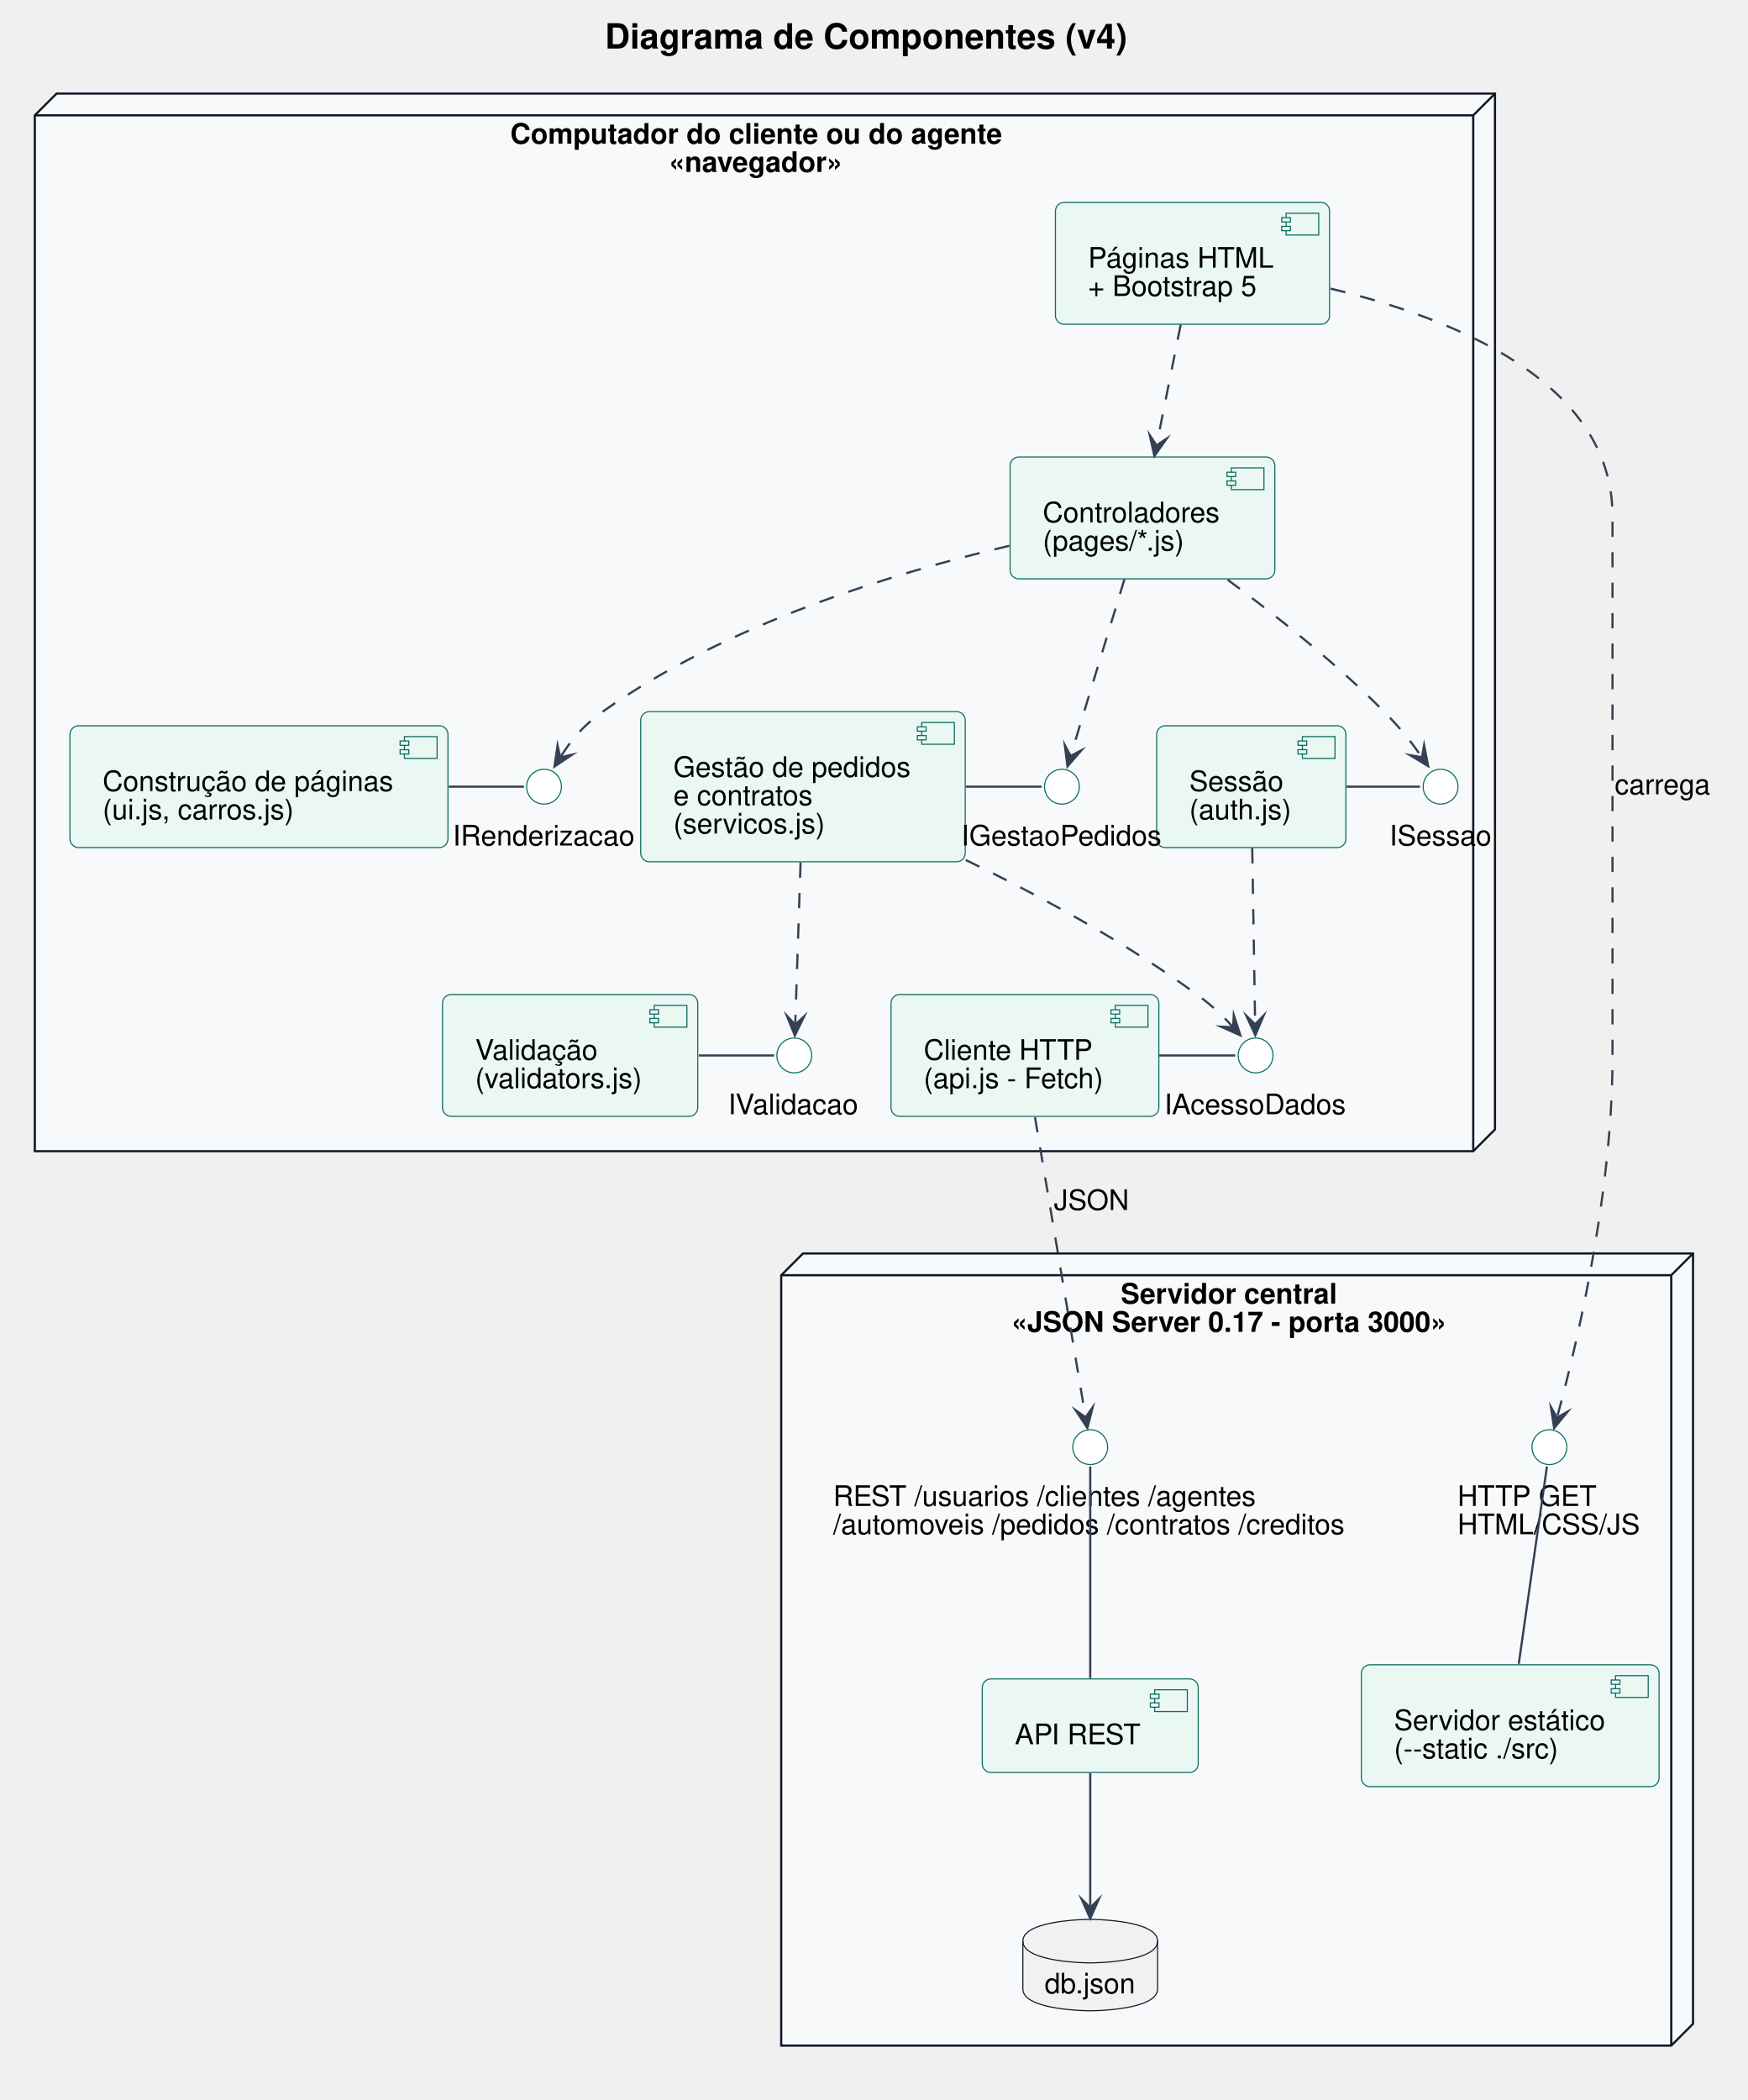
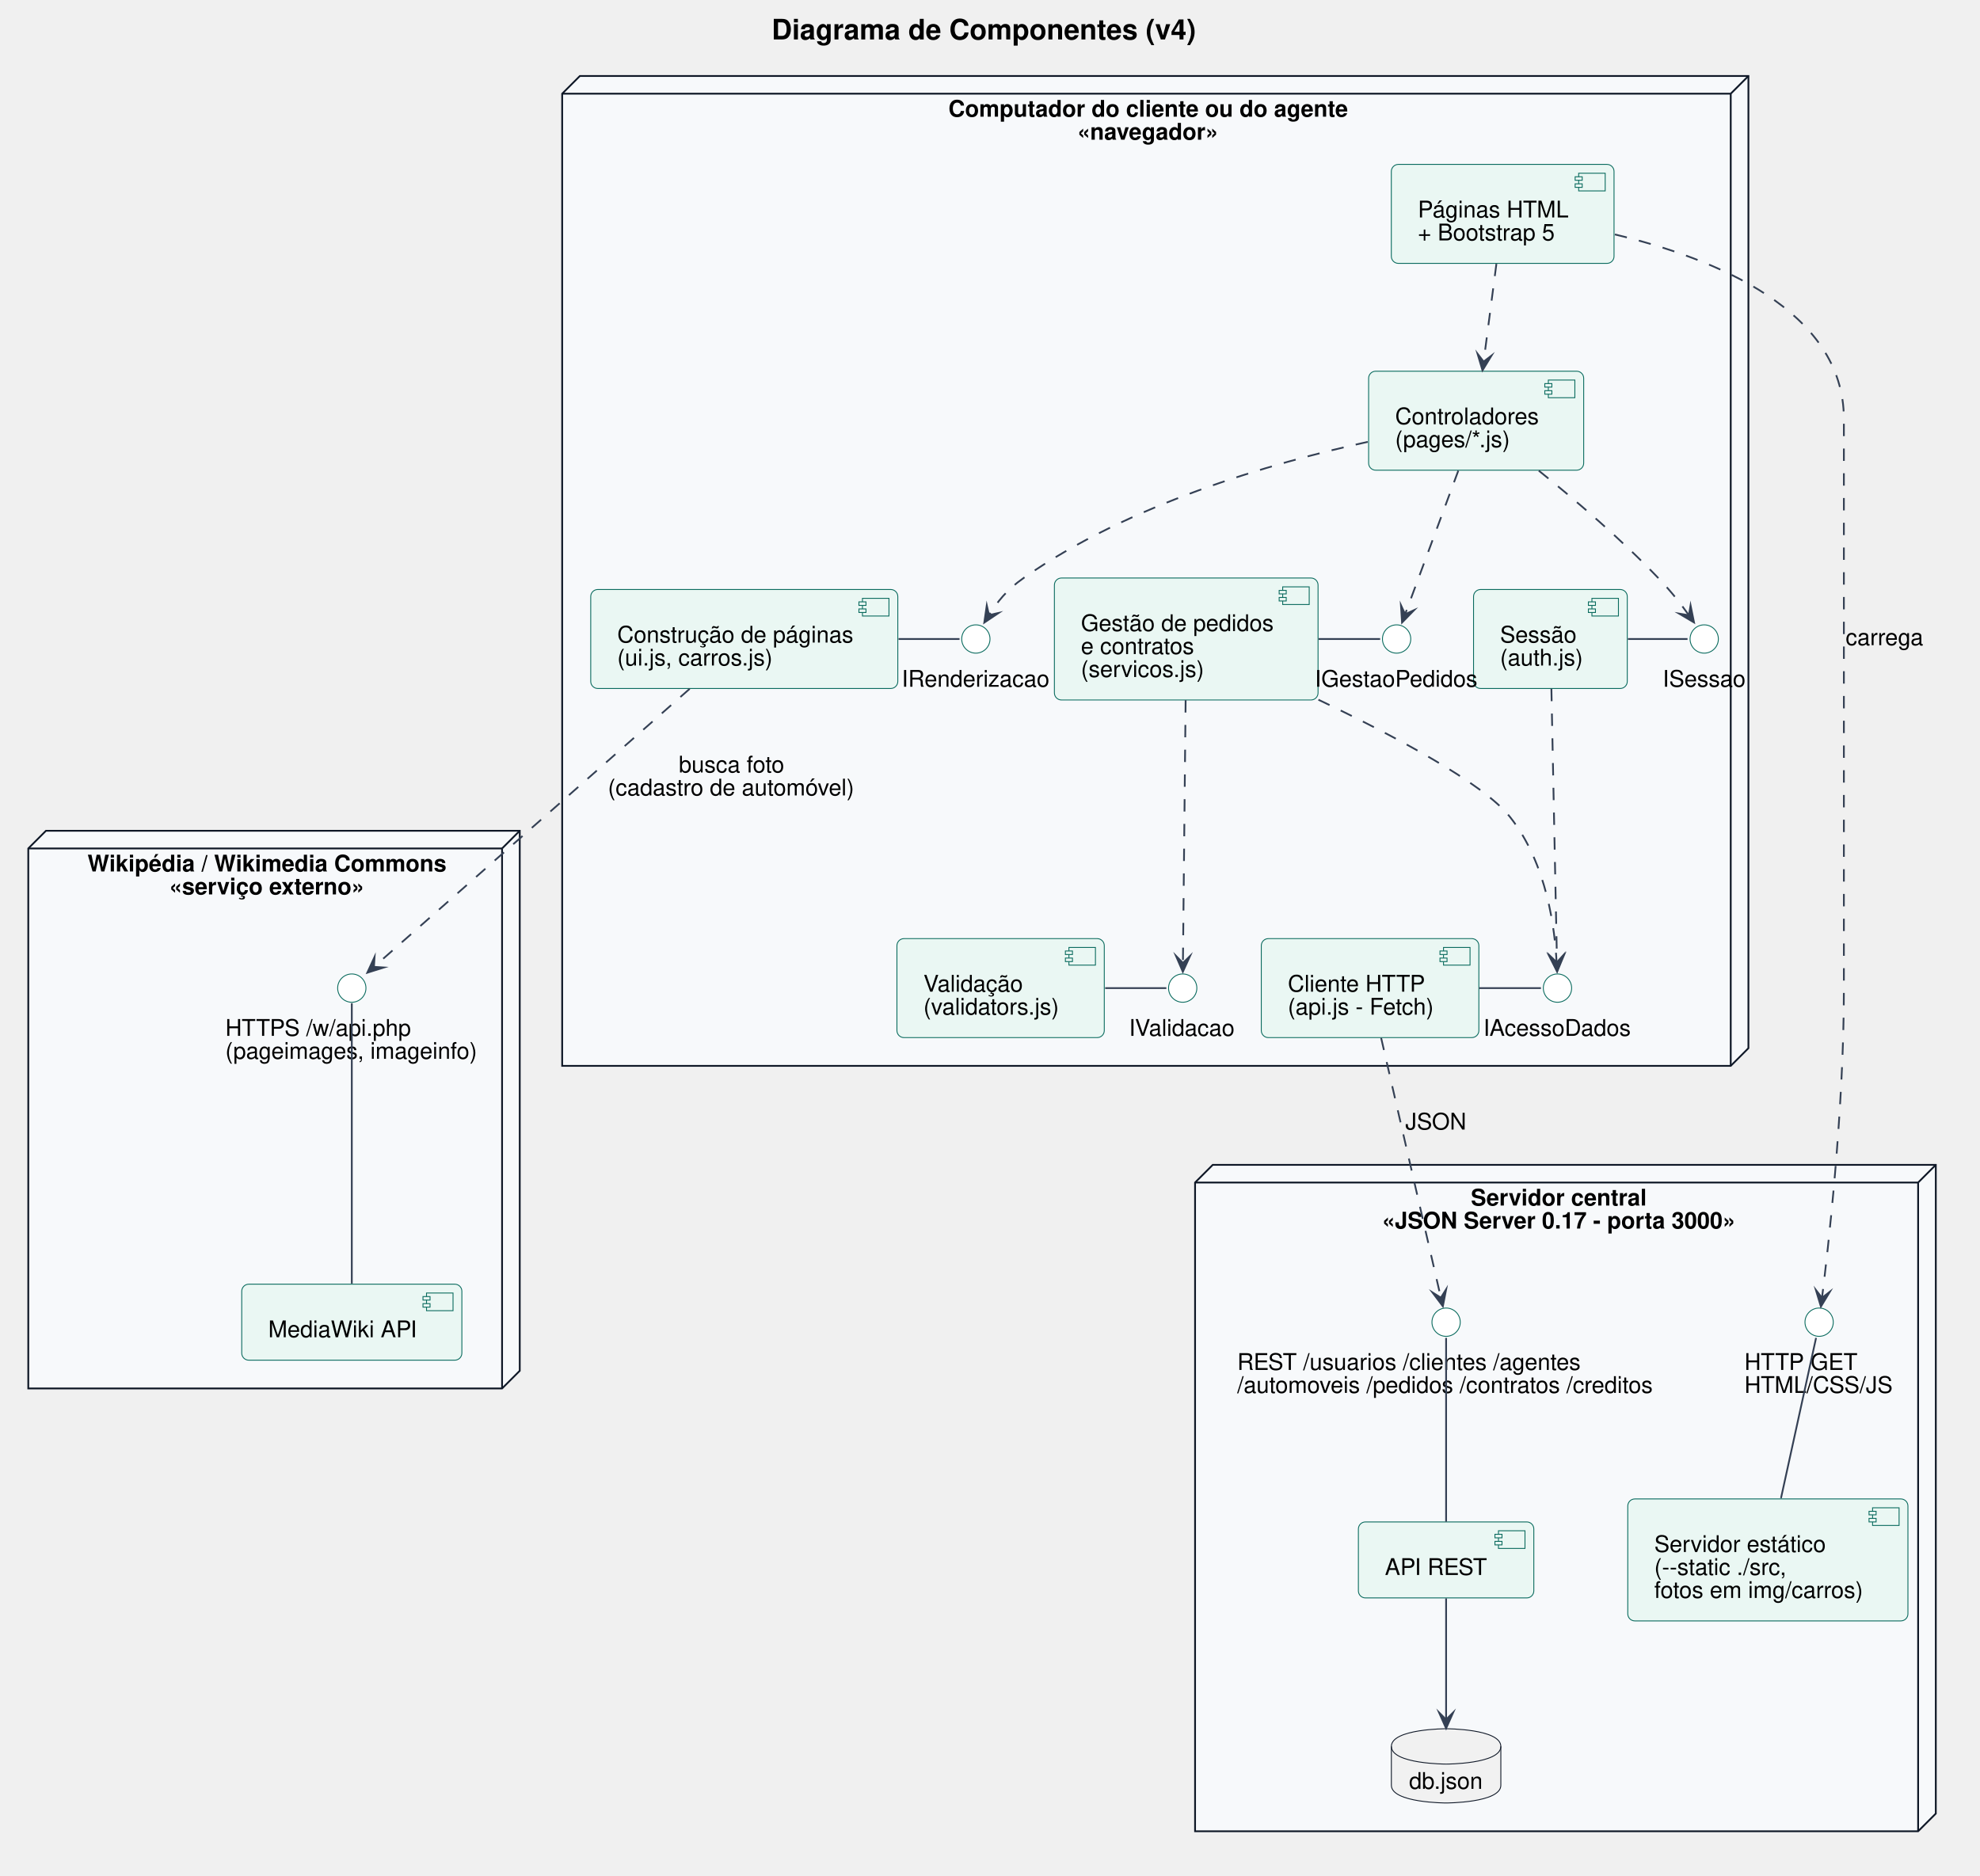
- <svg xmlns="http://www.w3.org/2000/svg" version="1.1" data-diagram-type="DESCRIPTION" style="width:803px;height:965px;background:#FFFFFF;" width="803px" height="965px" viewBox="0 0 803 965" zoomAndPan="magnify" preserveAspectRatio="none" contentStyleType="text/css">
+ <svg xmlns="http://www.w3.org/2000/svg" version="1.1" data-diagram-type="DESCRIPTION" style="width:1120px;height:1061px;background:#FFFFFF;" width="1120px" height="1061px" viewBox="0 0 1120 1061" zoomAndPan="magnify" preserveAspectRatio="none" contentStyleType="text/css">
  <defs />
  <g font-family="sans-serif" lengthAdjust="spacing">
    <g class="title" data-source-line="2">
-       <text x="277.973" y="22.32" fill="#000" font-size="16" textLength="240.055" font-weight="700" font-family="Helvetica">Diagrama de Componentes (v4)</text>
+       <text x="436.473" y="22.32" fill="#000" font-size="16" textLength="240.055" font-weight="700" font-family="Helvetica">Diagrama de Componentes (v4)</text>
    </g>
    <g class="cluster" data-qualified-name="Navegador" id="ent0001" data-source-line="5">
-       <polygon points="16,53,26,43,687,43,687,519,677,529,16,529,16,53" fill="#F7F9FB" style="stroke:#0E1726;stroke-width:1;stroke-linejoin:miter;stroke-miterlimit:10;" />
-       <line x1="677" y1="53" x2="687" y2="43" style="stroke:#0E1726;stroke-width:1;" />
-       <line x1="16" y1="53" x2="677" y2="53" style="stroke:#0E1726;stroke-width:1;" />
-       <line x1="677" y1="53" x2="677" y2="529" style="stroke:#0E1726;stroke-width:1;" />
-       <text x="234.47" y="66.01" fill="#000" font-size="13" textLength="226.059" font-weight="700" font-family="Helvetica">Computador do cliente ou do agente</text>
-       <text x="307.399" y="79.01" fill="#000" font-size="13" textLength="80.203" font-weight="700" font-family="Helvetica">«navegador»</text>
+       <polygon points="318,53,328,43,989,43,989,593,979,603,318,603,318,53" fill="#F7F9FB" style="stroke:#0E1726;stroke-width:1;stroke-linejoin:miter;stroke-miterlimit:10;" />
+       <line x1="979" y1="53" x2="989" y2="43" style="stroke:#0E1726;stroke-width:1;" />
+       <line x1="318" y1="53" x2="979" y2="53" style="stroke:#0E1726;stroke-width:1;" />
+       <line x1="979" y1="53" x2="979" y2="603" style="stroke:#0E1726;stroke-width:1;" />
+       <text x="536.47" y="66.01" fill="#000" font-size="13" textLength="226.059" font-weight="700" font-family="Helvetica">Computador do cliente ou do agente</text>
+       <text x="609.399" y="79.01" fill="#000" font-size="13" textLength="80.203" font-weight="700" font-family="Helvetica">«navegador»</text>
    </g>
    <g class="cluster" data-qualified-name="Servidor" id="ent0026" data-source-line="35">
-       <polygon points="359,586,369,576,778,576,778,930,768,940,359,940,359,586" fill="#F7F9FB" style="stroke:#0E1726;stroke-width:1;stroke-linejoin:miter;stroke-miterlimit:10;" />
-       <line x1="768" y1="586" x2="778" y2="576" style="stroke:#0E1726;stroke-width:1;" />
-       <line x1="359" y1="586" x2="768" y2="586" style="stroke:#0E1726;stroke-width:1;" />
-       <line x1="768" y1="586" x2="768" y2="940" style="stroke:#0E1726;stroke-width:1;" />
-       <text x="515.007" y="599.01" fill="#000" font-size="13" textLength="98.985" font-weight="700" font-family="Helvetica">Servidor central</text>
-       <text x="464.775" y="612.01" fill="#000" font-size="13" textLength="199.45" font-weight="700" font-family="Helvetica">«JSON Server 0.17 - porta 3000»</text>
+       <polygon points="676,669,686,659,1095,659,1095,1026,1085,1036,676,1036,676,669" fill="#F7F9FB" style="stroke:#0E1726;stroke-width:1;stroke-linejoin:miter;stroke-miterlimit:10;" />
+       <line x1="1085" y1="669" x2="1095" y2="659" style="stroke:#0E1726;stroke-width:1;" />
+       <line x1="676" y1="669" x2="1085" y2="669" style="stroke:#0E1726;stroke-width:1;" />
+       <line x1="1085" y1="669" x2="1085" y2="1036" style="stroke:#0E1726;stroke-width:1;" />
+       <text x="832.007" y="682.01" fill="#000" font-size="13" textLength="98.985" font-weight="700" font-family="Helvetica">Servidor central</text>
+       <text x="781.775" y="695.01" fill="#000" font-size="13" textLength="199.45" font-weight="700" font-family="Helvetica">«JSON Server 0.17 - porta 3000»</text>
+     </g>
+     <g class="cluster" data-qualified-name="Wiki" id="ent0035" data-source-line="47">
+       <polygon points="16,480,26,470,294,470,294,775.5,284,785.5,16,785.5,16,480" fill="#F7F9FB" style="stroke:#0E1726;stroke-width:1;stroke-linejoin:miter;stroke-miterlimit:10;" />
+       <line x1="284" y1="480" x2="294" y2="470" style="stroke:#0E1726;stroke-width:1;" />
+       <line x1="16" y1="480" x2="284" y2="480" style="stroke:#0E1726;stroke-width:1;" />
+       <line x1="284" y1="480" x2="284" y2="785.5" style="stroke:#0E1726;stroke-width:1;" />
+       <text x="49.51" y="493.01" fill="#000" font-size="13" textLength="202.979" font-weight="700" font-family="Helvetica">Wikipédia / Wikimedia Commons</text>
+       <text x="95.718" y="506.01" fill="#000" font-size="13" textLength="110.563" font-weight="700" font-family="Helvetica">«serviço externo»</text>
    </g>
    <g class="entity" data-qualified-name="Navegador.UI" id="ent0002" data-source-line="6">
-       <rect x="485.01" y="93" width="125.979" height="56" fill="#EAF7F3" style="stroke:#0A6B5E;stroke-width:0.5;" rx="4" ry="4" />
-       <rect x="590.989" y="98" width="15" height="10" fill="#EAF7F3" style="stroke:#0A6B5E;stroke-width:0.5;" />
-       <rect x="588.989" y="100" width="4" height="2" fill="#EAF7F3" style="stroke:#0A6B5E;stroke-width:0.5;" />
-       <rect x="588.989" y="104" width="4" height="2" fill="#EAF7F3" style="stroke:#0A6B5E;stroke-width:0.5;" />
-       <text x="500.01" y="123.01" fill="#000" font-size="13" textLength="85.979" font-family="Helvetica">Páginas HTML</text>
-       <text x="500.01" y="136.01" fill="#000" font-size="13" textLength="77.689" font-family="Helvetica">+ Bootstrap 5</text>
+       <rect x="787.01" y="93" width="125.979" height="56" fill="#EAF7F3" style="stroke:#0A6B5E;stroke-width:0.5;" rx="4" ry="4" />
+       <rect x="892.989" y="98" width="15" height="10" fill="#EAF7F3" style="stroke:#0A6B5E;stroke-width:0.5;" />
+       <rect x="890.989" y="100" width="4" height="2" fill="#EAF7F3" style="stroke:#0A6B5E;stroke-width:0.5;" />
+       <rect x="890.989" y="104" width="4" height="2" fill="#EAF7F3" style="stroke:#0A6B5E;stroke-width:0.5;" />
+       <text x="802.01" y="123.01" fill="#000" font-size="13" textLength="85.979" font-family="Helvetica">Páginas HTML</text>
+       <text x="802.01" y="136.01" fill="#000" font-size="13" textLength="77.689" font-family="Helvetica">+ Bootstrap 5</text>
    </g>
    <g class="entity" data-qualified-name="Navegador.Pages" id="ent0003" data-source-line="7">
-       <rect x="464.17" y="210" width="121.656" height="56" fill="#EAF7F3" style="stroke:#0A6B5E;stroke-width:0.5;" rx="4" ry="4" />
-       <rect x="565.826" y="215" width="15" height="10" fill="#EAF7F3" style="stroke:#0A6B5E;stroke-width:0.5;" />
-       <rect x="563.826" y="217" width="4" height="2" fill="#EAF7F3" style="stroke:#0A6B5E;stroke-width:0.5;" />
-       <rect x="563.826" y="221" width="4" height="2" fill="#EAF7F3" style="stroke:#0A6B5E;stroke-width:0.5;" />
-       <text x="479.17" y="240.01" fill="#000" font-size="13" textLength="81.656" font-family="Helvetica">Controladores</text>
-       <text x="479.17" y="253.01" fill="#000" font-size="13" textLength="65.749" font-family="Helvetica">(pages/*.js)</text>
+       <rect x="774.17" y="210" width="121.656" height="56" fill="#EAF7F3" style="stroke:#0A6B5E;stroke-width:0.5;" rx="4" ry="4" />
+       <rect x="875.826" y="215" width="15" height="10" fill="#EAF7F3" style="stroke:#0A6B5E;stroke-width:0.5;" />
+       <rect x="873.826" y="217" width="4" height="2" fill="#EAF7F3" style="stroke:#0A6B5E;stroke-width:0.5;" />
+       <rect x="873.826" y="221" width="4" height="2" fill="#EAF7F3" style="stroke:#0A6B5E;stroke-width:0.5;" />
+       <text x="789.17" y="240.01" fill="#000" font-size="13" textLength="81.656" font-family="Helvetica">Controladores</text>
+       <text x="789.17" y="253.01" fill="#000" font-size="13" textLength="65.749" font-family="Helvetica">(pages/*.js)</text>
    </g>
    <g class="entity" data-qualified-name="Navegador.Construcao" id="ent0004" data-source-line="8">
-       <rect x="32.15" y="333.5" width="173.701" height="56" fill="#EAF7F3" style="stroke:#0A6B5E;stroke-width:0.5;" rx="4" ry="4" />
-       <rect x="185.851" y="338.5" width="15" height="10" fill="#EAF7F3" style="stroke:#0A6B5E;stroke-width:0.5;" />
-       <rect x="183.851" y="340.5" width="4" height="2" fill="#EAF7F3" style="stroke:#0A6B5E;stroke-width:0.5;" />
-       <rect x="183.851" y="344.5" width="4" height="2" fill="#EAF7F3" style="stroke:#0A6B5E;stroke-width:0.5;" />
-       <text x="47.15" y="363.51" fill="#000" font-size="13" textLength="133.701" font-family="Helvetica">Construção de páginas</text>
-       <text x="47.15" y="376.51" fill="#000" font-size="13" textLength="88.118" font-family="Helvetica">(ui.js, carros.js)</text>
+       <rect x="334.15" y="333.5" width="173.701" height="56" fill="#EAF7F3" style="stroke:#0A6B5E;stroke-width:0.5;" rx="4" ry="4" />
+       <rect x="487.851" y="338.5" width="15" height="10" fill="#EAF7F3" style="stroke:#0A6B5E;stroke-width:0.5;" />
+       <rect x="485.851" y="340.5" width="4" height="2" fill="#EAF7F3" style="stroke:#0A6B5E;stroke-width:0.5;" />
+       <rect x="485.851" y="344.5" width="4" height="2" fill="#EAF7F3" style="stroke:#0A6B5E;stroke-width:0.5;" />
+       <text x="349.15" y="363.51" fill="#000" font-size="13" textLength="133.701" font-family="Helvetica">Construção de páginas</text>
+       <text x="349.15" y="376.51" fill="#000" font-size="13" textLength="88.118" font-family="Helvetica">(ui.js, carros.js)</text>
    </g>
    <g class="entity" data-qualified-name="Navegador.Servicos" id="ent0005" data-source-line="9">
-       <rect x="294.43" y="327" width="149.135" height="69" fill="#EAF7F3" style="stroke:#0A6B5E;stroke-width:0.5;" rx="4" ry="4" />
-       <rect x="423.565" y="332" width="15" height="10" fill="#EAF7F3" style="stroke:#0A6B5E;stroke-width:0.5;" />
-       <rect x="421.565" y="334" width="4" height="2" fill="#EAF7F3" style="stroke:#0A6B5E;stroke-width:0.5;" />
-       <rect x="421.565" y="338" width="4" height="2" fill="#EAF7F3" style="stroke:#0A6B5E;stroke-width:0.5;" />
-       <text x="309.43" y="357.01" fill="#000" font-size="13" textLength="109.135" font-family="Helvetica">Gestão de pedidos</text>
-       <text x="309.43" y="370.01" fill="#000" font-size="13" textLength="64.314" font-family="Helvetica">e contratos</text>
-       <text x="309.43" y="383.01" fill="#000" font-size="13" textLength="69.335" font-family="Helvetica">(servicos.js)</text>
+       <rect x="596.43" y="327" width="149.135" height="69" fill="#EAF7F3" style="stroke:#0A6B5E;stroke-width:0.5;" rx="4" ry="4" />
+       <rect x="725.565" y="332" width="15" height="10" fill="#EAF7F3" style="stroke:#0A6B5E;stroke-width:0.5;" />
+       <rect x="723.565" y="334" width="4" height="2" fill="#EAF7F3" style="stroke:#0A6B5E;stroke-width:0.5;" />
+       <rect x="723.565" y="338" width="4" height="2" fill="#EAF7F3" style="stroke:#0A6B5E;stroke-width:0.5;" />
+       <text x="611.43" y="357.01" fill="#000" font-size="13" textLength="109.135" font-family="Helvetica">Gestão de pedidos</text>
+       <text x="611.43" y="370.01" fill="#000" font-size="13" textLength="64.314" font-family="Helvetica">e contratos</text>
+       <text x="611.43" y="383.01" fill="#000" font-size="13" textLength="69.335" font-family="Helvetica">(servicos.js)</text>
    </g>
    <g class="entity" data-qualified-name="Navegador.Validacao" id="ent0006" data-source-line="10">
-       <rect x="203.35" y="457" width="117.295" height="56" fill="#EAF7F3" style="stroke:#0A6B5E;stroke-width:0.5;" rx="4" ry="4" />
-       <rect x="300.645" y="462" width="15" height="10" fill="#EAF7F3" style="stroke:#0A6B5E;stroke-width:0.5;" />
-       <rect x="298.645" y="464" width="4" height="2" fill="#EAF7F3" style="stroke:#0A6B5E;stroke-width:0.5;" />
-       <rect x="298.645" y="468" width="4" height="2" fill="#EAF7F3" style="stroke:#0A6B5E;stroke-width:0.5;" />
-       <text x="218.35" y="487.01" fill="#000" font-size="13" textLength="57.097" font-family="Helvetica">Validação</text>
-       <text x="218.35" y="500.01" fill="#000" font-size="13" textLength="77.295" font-family="Helvetica">(validators.js)</text>
+       <rect x="507.35" y="531" width="117.295" height="56" fill="#EAF7F3" style="stroke:#0A6B5E;stroke-width:0.5;" rx="4" ry="4" />
+       <rect x="604.645" y="536" width="15" height="10" fill="#EAF7F3" style="stroke:#0A6B5E;stroke-width:0.5;" />
+       <rect x="602.645" y="538" width="4" height="2" fill="#EAF7F3" style="stroke:#0A6B5E;stroke-width:0.5;" />
+       <rect x="602.645" y="542" width="4" height="2" fill="#EAF7F3" style="stroke:#0A6B5E;stroke-width:0.5;" />
+       <text x="522.35" y="561.01" fill="#000" font-size="13" textLength="57.097" font-family="Helvetica">Validação</text>
+       <text x="522.35" y="574.01" fill="#000" font-size="13" textLength="77.295" font-family="Helvetica">(validators.js)</text>
    </g>
    <g class="entity" data-qualified-name="Navegador.Auth" id="ent0007" data-source-line="11">
-       <rect x="531.52" y="333.5" width="86.96" height="56" fill="#EAF7F3" style="stroke:#0A6B5E;stroke-width:0.5;" rx="4" ry="4" />
-       <rect x="598.48" y="338.5" width="15" height="10" fill="#EAF7F3" style="stroke:#0A6B5E;stroke-width:0.5;" />
-       <rect x="596.48" y="340.5" width="4" height="2" fill="#EAF7F3" style="stroke:#0A6B5E;stroke-width:0.5;" />
-       <rect x="596.48" y="344.5" width="4" height="2" fill="#EAF7F3" style="stroke:#0A6B5E;stroke-width:0.5;" />
-       <text x="546.52" y="363.51" fill="#000" font-size="13" textLength="43.361" font-family="Helvetica">Sessão</text>
-       <text x="546.52" y="376.51" fill="#000" font-size="13" textLength="46.96" font-family="Helvetica">(auth.js)</text>
+       <rect x="833.52" y="333.5" width="86.96" height="56" fill="#EAF7F3" style="stroke:#0A6B5E;stroke-width:0.5;" rx="4" ry="4" />
+       <rect x="900.48" y="338.5" width="15" height="10" fill="#EAF7F3" style="stroke:#0A6B5E;stroke-width:0.5;" />
+       <rect x="898.48" y="340.5" width="4" height="2" fill="#EAF7F3" style="stroke:#0A6B5E;stroke-width:0.5;" />
+       <rect x="898.48" y="344.5" width="4" height="2" fill="#EAF7F3" style="stroke:#0A6B5E;stroke-width:0.5;" />
+       <text x="848.52" y="363.51" fill="#000" font-size="13" textLength="43.361" font-family="Helvetica">Sessão</text>
+       <text x="848.52" y="376.51" fill="#000" font-size="13" textLength="46.96" font-family="Helvetica">(auth.js)</text>
    </g>
    <g class="entity" data-qualified-name="Navegador.Api" id="ent0008" data-source-line="12">
-       <rect x="409.46" y="457" width="123.072" height="56" fill="#EAF7F3" style="stroke:#0A6B5E;stroke-width:0.5;" rx="4" ry="4" />
-       <rect x="512.532" y="462" width="15" height="10" fill="#EAF7F3" style="stroke:#0A6B5E;stroke-width:0.5;" />
-       <rect x="510.532" y="464" width="4" height="2" fill="#EAF7F3" style="stroke:#0A6B5E;stroke-width:0.5;" />
-       <rect x="510.532" y="468" width="4" height="2" fill="#EAF7F3" style="stroke:#0A6B5E;stroke-width:0.5;" />
-       <text x="424.46" y="487.01" fill="#000" font-size="13" textLength="78.019" font-family="Helvetica">Cliente HTTP</text>
-       <text x="424.46" y="500.01" fill="#000" font-size="13" textLength="83.072" font-family="Helvetica">(api.js - Fetch)</text>
+       <rect x="713.46" y="531" width="123.072" height="56" fill="#EAF7F3" style="stroke:#0A6B5E;stroke-width:0.5;" rx="4" ry="4" />
+       <rect x="816.532" y="536" width="15" height="10" fill="#EAF7F3" style="stroke:#0A6B5E;stroke-width:0.5;" />
+       <rect x="814.532" y="538" width="4" height="2" fill="#EAF7F3" style="stroke:#0A6B5E;stroke-width:0.5;" />
+       <rect x="814.532" y="542" width="4" height="2" fill="#EAF7F3" style="stroke:#0A6B5E;stroke-width:0.5;" />
+       <text x="728.46" y="561.01" fill="#000" font-size="13" textLength="78.019" font-family="Helvetica">Cliente HTTP</text>
+       <text x="728.46" y="574.01" fill="#000" font-size="13" textLength="83.072" font-family="Helvetica">(api.js - Fetch)</text>
    </g>
    <g class="entity" data-qualified-name="Navegador.IRender" id="ent0009" data-source-line="14">
-       <ellipse cx="250" cy="361.5" rx="8" ry="8" fill="#FFF" style="stroke:#0A6B5E;stroke-width:0.5;" />
-       <text x="208.086" y="388.51" fill="#000" font-size="13" textLength="83.827" font-family="Helvetica">IRenderizacao</text>
+       <ellipse cx="552" cy="361.5" rx="8" ry="8" fill="#FFF" style="stroke:#0A6B5E;stroke-width:0.5;" />
+       <text x="510.086" y="388.51" fill="#000" font-size="13" textLength="83.827" font-family="Helvetica">IRenderizacao</text>
    </g>
    <g class="entity" data-qualified-name="Navegador.IGestao" id="ent0010" data-source-line="15">
-       <ellipse cx="488" cy="361.5" rx="8" ry="8" fill="#FFF" style="stroke:#0A6B5E;stroke-width:0.5;" />
-       <text x="441.748" y="388.51" fill="#000" font-size="13" textLength="92.504" font-family="Helvetica">IGestaoPedidos</text>
+       <ellipse cx="790" cy="361.5" rx="8" ry="8" fill="#FFF" style="stroke:#0A6B5E;stroke-width:0.5;" />
+       <text x="743.748" y="388.51" fill="#000" font-size="13" textLength="92.504" font-family="Helvetica">IGestaoPedidos</text>
    </g>
    <g class="entity" data-qualified-name="Navegador.IValid" id="ent0011" data-source-line="16">
-       <ellipse cx="365" cy="485" rx="8" ry="8" fill="#FFF" style="stroke:#0A6B5E;stroke-width:0.5;" />
-       <text x="334.646" y="512.01" fill="#000" font-size="13" textLength="60.709" font-family="Helvetica">IValidacao</text>
+       <ellipse cx="669" cy="559" rx="8" ry="8" fill="#FFF" style="stroke:#0A6B5E;stroke-width:0.5;" />
+       <text x="638.646" y="586.01" fill="#000" font-size="13" textLength="60.709" font-family="Helvetica">IValidacao</text>
    </g>
    <g class="entity" data-qualified-name="Navegador.ISessao" id="ent0012" data-source-line="17">
-       <ellipse cx="662" cy="361.5" rx="8" ry="8" fill="#FFF" style="stroke:#0A6B5E;stroke-width:0.5;" />
-       <text x="638.514" y="388.51" fill="#000" font-size="13" textLength="46.973" font-family="Helvetica">ISessao</text>
+       <ellipse cx="964" cy="361.5" rx="8" ry="8" fill="#FFF" style="stroke:#0A6B5E;stroke-width:0.5;" />
+       <text x="940.514" y="388.51" fill="#000" font-size="13" textLength="46.973" font-family="Helvetica">ISessao</text>
    </g>
    <g class="entity" data-qualified-name="Navegador.IDados" id="ent0013" data-source-line="18">
-       <ellipse cx="577" cy="485" rx="8" ry="8" fill="#FFF" style="stroke:#0A6B5E;stroke-width:0.5;" />
-       <text x="535.09" y="512.01" fill="#000" font-size="13" textLength="83.821" font-family="Helvetica">IAcessoDados</text>
+       <ellipse cx="881" cy="559" rx="8" ry="8" fill="#FFF" style="stroke:#0A6B5E;stroke-width:0.5;" />
+       <text x="839.09" y="586.01" fill="#000" font-size="13" textLength="83.821" font-family="Helvetica">IAcessoDados</text>
    </g>
    <g class="entity" data-qualified-name="Servidor.Estatico" id="ent0027" data-source-line="36">
-       <rect x="625.59" y="765" width="136.821" height="56" fill="#EAF7F3" style="stroke:#0A6B5E;stroke-width:0.5;" rx="4" ry="4" />
-       <rect x="742.411" y="770" width="15" height="10" fill="#EAF7F3" style="stroke:#0A6B5E;stroke-width:0.5;" />
-       <rect x="740.411" y="772" width="4" height="2" fill="#EAF7F3" style="stroke:#0A6B5E;stroke-width:0.5;" />
-       <rect x="740.411" y="776" width="4" height="2" fill="#EAF7F3" style="stroke:#0A6B5E;stroke-width:0.5;" />
-       <text x="640.59" y="795.01" fill="#000" font-size="13" textLength="96.821" font-family="Helvetica">Servidor estático</text>
-       <text x="640.59" y="808.01" fill="#000" font-size="13" textLength="75.823" font-family="Helvetica">(--static ./src)</text>
+       <rect x="920.76" y="848" width="158.473" height="69" fill="#EAF7F3" style="stroke:#0A6B5E;stroke-width:0.5;" rx="4" ry="4" />
+       <rect x="1059.233" y="853" width="15" height="10" fill="#EAF7F3" style="stroke:#0A6B5E;stroke-width:0.5;" />
+       <rect x="1057.233" y="855" width="4" height="2" fill="#EAF7F3" style="stroke:#0A6B5E;stroke-width:0.5;" />
+       <rect x="1057.233" y="859" width="4" height="2" fill="#EAF7F3" style="stroke:#0A6B5E;stroke-width:0.5;" />
+       <text x="935.76" y="878.01" fill="#000" font-size="13" textLength="96.821" font-family="Helvetica">Servidor estático</text>
+       <text x="935.76" y="891.01" fill="#000" font-size="13" textLength="75.105" font-family="Helvetica">(--static ./src,</text>
+       <text x="935.76" y="904.01" fill="#000" font-size="13" textLength="118.473" font-family="Helvetica">fotos em img/carros)</text>
    </g>
    <g class="entity" data-qualified-name="Servidor.Rest" id="ent0028" data-source-line="37">
-       <rect x="451.38" y="771.5" width="99.236" height="43" fill="#EAF7F3" style="stroke:#0A6B5E;stroke-width:0.5;" rx="4" ry="4" />
-       <rect x="530.616" y="776.5" width="15" height="10" fill="#EAF7F3" style="stroke:#0A6B5E;stroke-width:0.5;" />
-       <rect x="528.616" y="778.5" width="4" height="2" fill="#EAF7F3" style="stroke:#0A6B5E;stroke-width:0.5;" />
-       <rect x="528.616" y="782.5" width="4" height="2" fill="#EAF7F3" style="stroke:#0A6B5E;stroke-width:0.5;" />
-       <text x="466.38" y="801.51" fill="#000" font-size="13" textLength="59.236" font-family="Helvetica">API REST</text>
+       <rect x="768.38" y="861" width="99.236" height="43" fill="#EAF7F3" style="stroke:#0A6B5E;stroke-width:0.5;" rx="4" ry="4" />
+       <rect x="847.616" y="866" width="15" height="10" fill="#EAF7F3" style="stroke:#0A6B5E;stroke-width:0.5;" />
+       <rect x="845.616" y="868" width="4" height="2" fill="#EAF7F3" style="stroke:#0A6B5E;stroke-width:0.5;" />
+       <rect x="845.616" y="872" width="4" height="2" fill="#EAF7F3" style="stroke:#0A6B5E;stroke-width:0.5;" />
+       <text x="783.38" y="891.01" fill="#000" font-size="13" textLength="59.236" font-family="Helvetica">API REST</text>
    </g>
    <g class="entity" data-qualified-name="Servidor.IStatic" id="ent0029" data-source-line="38">
-       <ellipse cx="712" cy="665" rx="8" ry="8" fill="#FFF" style="stroke:#0A6B5E;stroke-width:0.5;" />
-       <text x="669.744" y="692.01" fill="#000" font-size="13" textLength="64.276" font-family="Helvetica">HTTP GET</text>
-       <text x="669.744" y="705.01" fill="#000" font-size="13" textLength="84.513" font-family="Helvetica">HTML/CSS/JS</text>
+       <ellipse cx="1029" cy="748" rx="8" ry="8" fill="#FFF" style="stroke:#0A6B5E;stroke-width:0.5;" />
+       <text x="986.744" y="775.01" fill="#000" font-size="13" textLength="64.276" font-family="Helvetica">HTTP GET</text>
+       <text x="986.744" y="788.01" fill="#000" font-size="13" textLength="84.513" font-family="Helvetica">HTML/CSS/JS</text>
    </g>
    <g class="entity" data-qualified-name="Servidor.IRest" id="ent0030" data-source-line="39">
-       <ellipse cx="501" cy="665" rx="8" ry="8" fill="#FFF" style="stroke:#0A6B5E;stroke-width:0.5;" />
-       <text x="382.854" y="692.01" fill="#000" font-size="13" textLength="195.819" font-family="Helvetica">REST /usuarios /clientes /agentes</text>
-       <text x="382.854" y="705.01" fill="#000" font-size="13" textLength="236.292" font-family="Helvetica">/automoveis /pedidos /contratos /creditos</text>
+       <ellipse cx="818" cy="748" rx="8" ry="8" fill="#FFF" style="stroke:#0A6B5E;stroke-width:0.5;" />
+       <text x="699.854" y="775.01" fill="#000" font-size="13" textLength="195.819" font-family="Helvetica">REST /usuarios /clientes /agentes</text>
+       <text x="699.854" y="788.01" fill="#000" font-size="13" textLength="236.292" font-family="Helvetica">/automoveis /pedidos /contratos /creditos</text>
    </g>
    <g class="entity" data-qualified-name="Servidor.DB" id="ent0031" data-source-line="40">
-       <path d="M470.04,892 C470.04,882 501,882 501,882 C501,882 531.96,882 531.96,892 L531.96,914 C531.96,924 501,924 501,924 C501,924 470.04,924 470.04,914 L470.04,892" style="stroke:#0E1726;stroke-width:0.5;" fill="#F1F1F1" />
-       <path d="M470.04,892 C470.04,902 501,902 501,902 C501,902 531.96,902 531.96,892" style="stroke:#0E1726;stroke-width:0.5;" fill="none" />
-       <text x="480.04" y="916.01" fill="#000" font-size="13" textLength="41.92" font-family="Helvetica">db.json</text>
+       <path d="M787.04,988 C787.04,978 818,978 818,978 C818,978 848.96,978 848.96,988 L848.96,1010 C848.96,1020 818,1020 818,1020 C818,1020 787.04,1020 787.04,1010 L787.04,988" style="stroke:#0E1726;stroke-width:0.5;" fill="#F1F1F1" />
+       <path d="M787.04,988 C787.04,998 818,998 818,998 C818,998 848.96,998 848.96,988" style="stroke:#0E1726;stroke-width:0.5;" fill="none" />
+       <text x="797.04" y="1012.01" fill="#000" font-size="13" textLength="41.92" font-family="Helvetica">db.json</text>
+     </g>
+     <g class="entity" data-qualified-name="Wiki.MediaWiki" id="ent0036" data-source-line="48">
+       <rect x="136.74" y="726.5" width="124.519" height="43" fill="#EAF7F3" style="stroke:#0A6B5E;stroke-width:0.5;" rx="4" ry="4" />
+       <rect x="241.259" y="731.5" width="15" height="10" fill="#EAF7F3" style="stroke:#0A6B5E;stroke-width:0.5;" />
+       <rect x="239.259" y="733.5" width="4" height="2" fill="#EAF7F3" style="stroke:#0A6B5E;stroke-width:0.5;" />
+       <rect x="239.259" y="737.5" width="4" height="2" fill="#EAF7F3" style="stroke:#0A6B5E;stroke-width:0.5;" />
+       <text x="151.74" y="756.51" fill="#000" font-size="13" textLength="84.519" font-family="Helvetica">MediaWiki API</text>
+     </g>
+     <g class="entity" data-qualified-name="Wiki.IWiki" id="ent0037" data-source-line="49">
+       <ellipse cx="199" cy="559" rx="8" ry="8" fill="#FFF" style="stroke:#0A6B5E;stroke-width:0.5;" />
+       <text x="127.462" y="586.01" fill="#000" font-size="13" textLength="105.485" font-family="Helvetica">HTTPS /w/api.php</text>
+       <text x="127.462" y="599.01" fill="#000" font-size="13" textLength="143.076" font-family="Helvetica">(pageimages, imageinfo)</text>
    </g>
    <g class="link" data-entity-1="ent0004" data-entity-2="ent0009" id="lnk14" data-source-line="20" data-link-type="association">
-       <path d="M206.25,361.5 C217.76,361.5 229.26,361.5 240.77,361.5" style="stroke:#344054;stroke-width:1;" fill="none" id="Construcao-IRender" />
+       <path d="M508.25,361.5 C519.76,361.5 531.26,361.5 542.77,361.5" style="stroke:#344054;stroke-width:1;" fill="none" id="Construcao-IRender" />
    </g>
    <g class="link" data-entity-1="ent0005" data-entity-2="ent0010" id="lnk15" data-source-line="21" data-link-type="association">
-       <path d="M443.84,361.5 C455.45,361.5 467.07,361.5 478.68,361.5" style="stroke:#344054;stroke-width:1;" fill="none" id="Servicos-IGestao" />
+       <path d="M745.84,361.5 C757.45,361.5 769.07,361.5 780.68,361.5" style="stroke:#344054;stroke-width:1;" fill="none" id="Servicos-IGestao" />
    </g>
    <g class="link" data-entity-1="ent0006" data-entity-2="ent0011" id="lnk16" data-source-line="22" data-link-type="association">
-       <path d="M321.14,485 C332.68,485 344.21,485 355.75,485" style="stroke:#344054;stroke-width:1;" fill="none" id="Validacao-IValid" />
+       <path d="M625.14,559 C636.68,559 648.21,559 659.75,559" style="stroke:#344054;stroke-width:1;" fill="none" id="Validacao-IValid" />
    </g>
    <g class="link" data-entity-1="ent0007" data-entity-2="ent0012" id="lnk17" data-source-line="23" data-link-type="association">
-       <path d="M618.84,361.5 C630.08,361.5 641.32,361.5 652.56,361.5" style="stroke:#344054;stroke-width:1;" fill="none" id="Auth-ISessao" />
+       <path d="M920.84,361.5 C932.08,361.5 943.32,361.5 954.56,361.5" style="stroke:#344054;stroke-width:1;" fill="none" id="Auth-ISessao" />
    </g>
    <g class="link" data-entity-1="ent0008" data-entity-2="ent0013" id="lnk18" data-source-line="24" data-link-type="association">
-       <path d="M532.7,485 C544.35,485 556,485 567.65,485" style="stroke:#344054;stroke-width:1;" fill="none" id="Api-IDados" />
+       <path d="M836.7,559 C848.35,559 860,559 871.65,559" style="stroke:#344054;stroke-width:1;" fill="none" id="Api-IDados" />
    </g>
    <g class="link" data-entity-1="ent0002" data-entity-2="ent0003" id="lnk19" data-source-line="26" data-link-type="dependency">
-       <path d="M542.55,149.25 C538.91,167.45 535.121,186.397 531.471,204.637" style="stroke:#344054;stroke-width:1;stroke-dasharray:7,7;" fill="none" id="UI-to-Pages" />
-       <polygon points="530.49,209.54,536.178,201.5,531.471,204.637,528.334,199.93,530.49,209.54" fill="#344054" style="stroke:#344054;stroke-width:1;stroke-linejoin:miter;stroke-miterlimit:10;" />
+       <path d="M846.45,149.25 C844.07,167.45 841.607,186.342 839.227,204.582" style="stroke:#344054;stroke-width:1;stroke-dasharray:7,7;" fill="none" id="UI-to-Pages" />
+       <polygon points="838.58,209.54,843.711,201.133,839.227,204.582,835.778,200.098,838.58,209.54" fill="#344054" style="stroke:#344054;stroke-width:1;stroke-linejoin:miter;stroke-miterlimit:10;" />
    </g>
    <g class="link" data-entity-1="ent0003" data-entity-2="ent0009" id="lnk20" data-source-line="27" data-link-type="dependency">
-       <path d="M463.78,250.82 C410.71,263.27 333.74,286.77 277,327 C267.49,333.74 262.222,340.484 257.462,348.014" style="stroke:#344054;stroke-width:1;stroke-dasharray:7,7;" fill="none" id="Pages-to-IRender" />
-       <polygon points="254.79,352.24,262.98,346.77,257.462,348.014,256.218,342.495,254.79,352.24" fill="#344054" style="stroke:#344054;stroke-width:1;stroke-linejoin:miter;stroke-miterlimit:10;" />
+       <path d="M773.68,249.98 C718.85,262.03 638.25,285.43 579,327 C569.46,333.69 564.183,340.438 559.433,347.988" style="stroke:#344054;stroke-width:1;stroke-dasharray:7,7;" fill="none" id="Pages-to-IRender" />
+       <polygon points="556.77,352.22,564.948,346.732,559.433,347.988,558.177,342.472,556.77,352.22" fill="#344054" style="stroke:#344054;stroke-width:1;stroke-linejoin:miter;stroke-miterlimit:10;" />
    </g>
    <g class="link" data-entity-1="ent0003" data-entity-2="ent0010" id="lnk21" data-source-line="28" data-link-type="dependency">
-       <path d="M516.7,266.27 C508.3,293.83 497.287,329.997 491.987,347.397" style="stroke:#344054;stroke-width:1;stroke-dasharray:7,7;" fill="none" id="Pages-to-IGestao" />
-       <polygon points="490.53,352.18,496.979,344.736,491.987,347.397,489.326,342.405,490.53,352.18" fill="#344054" style="stroke:#344054;stroke-width:1;stroke-linejoin:miter;stroke-miterlimit:10;" />
+       <path d="M824.9,266.27 C814.69,293.83 801.268,330.092 794.818,347.492" style="stroke:#344054;stroke-width:1;stroke-dasharray:7,7;" fill="none" id="Pages-to-IGestao" />
+       <polygon points="793.08,352.18,799.959,345.131,794.818,347.492,792.458,342.351,793.08,352.18" fill="#344054" style="stroke:#344054;stroke-width:1;stroke-linejoin:miter;stroke-miterlimit:10;" />
    </g>
    <g class="link" data-entity-1="ent0003" data-entity-2="ent0012" id="lnk22" data-source-line="29" data-link-type="dependency">
-       <path d="M564.15,266.41 C586.32,282.8 613.94,304.71 636,327 C643.77,334.85 648.49,340.906 653.44,347.966" style="stroke:#344054;stroke-width:1;stroke-dasharray:7,7;" fill="none" id="Pages-to-ISessao" />
-       <polygon points="656.31,352.06,654.418,342.394,653.44,347.966,647.868,346.987,656.31,352.06" fill="#344054" style="stroke:#344054;stroke-width:1;stroke-linejoin:miter;stroke-miterlimit:10;" />
+       <path d="M870.43,266.28 C891.07,282.87 917.06,305.05 938,327 C945.62,334.99 950.339,341.047 955.339,348.067" style="stroke:#344054;stroke-width:1;stroke-dasharray:7,7;" fill="none" id="Pages-to-ISessao" />
+       <polygon points="958.24,352.14,956.277,342.489,955.339,348.067,949.761,347.13,958.24,352.14" fill="#344054" style="stroke:#344054;stroke-width:1;stroke-linejoin:miter;stroke-miterlimit:10;" />
    </g>
    <g class="link" data-entity-1="ent0005" data-entity-2="ent0011" id="lnk23" data-source-line="30" data-link-type="dependency">
-       <path d="M367.89,396.34 C366.99,423.59 365.953,454.883 365.433,470.863" style="stroke:#344054;stroke-width:1;stroke-dasharray:7,7;" fill="none" id="Servicos-to-IValid" />
-       <polygon points="365.27,475.86,369.561,466.995,365.433,470.863,361.565,466.735,365.27,475.86" fill="#344054" style="stroke:#344054;stroke-width:1;stroke-linejoin:miter;stroke-miterlimit:10;" />
+       <path d="M670.66,396.11 C670.18,442.62 669.402,518.81 669.132,544.77" style="stroke:#344054;stroke-width:1;stroke-dasharray:7,7;" fill="none" id="Servicos-to-IValid" />
+       <polygon points="669.08,549.77,673.173,540.812,669.132,544.77,665.174,540.729,669.08,549.77" fill="#344054" style="stroke:#344054;stroke-width:1;stroke-linejoin:miter;stroke-miterlimit:10;" />
    </g>
    <g class="link" data-entity-1="ent0005" data-entity-2="ent0013" id="lnk24" data-source-line="31" data-link-type="dependency">
-       <path d="M443.78,395.18 C477.62,411.54 517.28,432.98 550,457 C557.48,462.49 561.508,466.331 566.658,472.061" style="stroke:#344054;stroke-width:1;stroke-dasharray:7,7;" fill="none" id="Servicos-to-IDados" />
-       <polygon points="570,475.78,566.959,466.412,566.658,472.061,561.009,471.76,570,475.78" fill="#344054" style="stroke:#344054;stroke-width:1;stroke-linejoin:miter;stroke-miterlimit:10;" />
+       <path d="M745.77,395.85 C789.46,416.69 838.89,443.06 854,462 C875.38,488.8 879.585,526.577 880.505,544.587" style="stroke:#344054;stroke-width:1;stroke-dasharray:7,7;" fill="none" id="Servicos-to-IDados" />
+       <polygon points="880.76,549.58,884.296,540.388,880.505,544.587,876.306,540.796,880.76,549.58" fill="#344054" style="stroke:#344054;stroke-width:1;stroke-linejoin:miter;stroke-miterlimit:10;" />
    </g>
    <g class="link" data-entity-1="ent0007" data-entity-2="ent0013" id="lnk25" data-source-line="32" data-link-type="dependency">
-       <path d="M575.45,389.77 C575.9,417.33 576.5,453.281 576.78,470.681" style="stroke:#344054;stroke-width:1;stroke-dasharray:7,7;" fill="none" id="Auth-to-IDados" />
-       <polygon points="576.86,475.68,580.715,466.617,576.78,470.681,572.716,466.746,576.86,475.68" fill="#344054" style="stroke:#344054;stroke-width:1;stroke-linejoin:miter;stroke-miterlimit:10;" />
+       <path d="M877.56,389.68 C878.47,434.59 880.156,517.041 880.726,544.521" style="stroke:#344054;stroke-width:1;stroke-dasharray:7,7;" fill="none" id="Auth-to-IDados" />
+       <polygon points="880.83,549.52,884.642,540.439,880.726,544.521,876.644,540.605,880.83,549.52" fill="#344054" style="stroke:#344054;stroke-width:1;stroke-linejoin:miter;stroke-miterlimit:10;" />
    </g>
    <g class="link" data-entity-1="ent0029" data-entity-2="ent0027" id="lnk32" data-source-line="42" data-link-type="association">
-       <path d="M710.87,673.88 C708.33,691.66 702.06,735.59 697.92,764.57" style="stroke:#344054;stroke-width:1;" fill="none" id="IStatic-Estatico" />
+       <path d="M1027.27,756.89 C1023.46,774.33 1014.11,817.02 1007.43,847.56" style="stroke:#344054;stroke-width:1;" fill="none" id="IStatic-Estatico" />
    </g>
    <g class="link" data-entity-1="ent0030" data-entity-2="ent0028" id="lnk33" data-source-line="43" data-link-type="association">
-       <path d="M501,673.88 C501,693.06 501,742.67 501,771.13" style="stroke:#344054;stroke-width:1;" fill="none" id="IRest-Rest" />
+       <path d="M818,756.89 C818,777.06 818,831 818,860.87" style="stroke:#344054;stroke-width:1;" fill="none" id="IRest-Rest" />
    </g>
    <g class="link" data-entity-1="ent0028" data-entity-2="ent0031" id="lnk34" data-source-line="44" data-link-type="dependency">
-       <path d="M501,814.82 C501,834.07 501,857.5 501,876.61" style="stroke:#344054;stroke-width:1;" fill="none" id="Rest-to-DB" />
-       <polygon points="501,881.61,505,872.61,501,876.61,497,872.61,501,881.61" fill="#344054" style="stroke:#344054;stroke-width:1;stroke-linejoin:miter;stroke-miterlimit:10;" />
-     </g>
-     <g class="link" data-entity-1="ent0002" data-entity-2="ent0029" id="lnk35" data-source-line="47" data-link-type="dependency">
-       <path d="M611.46,132.63 C667.71,146.1 741,175.47 741,237 C741,237 741,237 741,486 C741,552.69 722.239,626.807 715.499,651.447" style="stroke:#344054;stroke-width:1;stroke-dasharray:7,7;" fill="none" id="UI-to-IStatic" />
-       <polygon points="714.18,656.27,720.413,648.644,715.499,651.447,712.696,646.534,714.18,656.27" fill="#344054" style="stroke:#344054;stroke-width:1;stroke-linejoin:miter;stroke-miterlimit:10;" />
-       <text x="742" y="365.01" fill="#000" font-size="13" textLength="44.078" font-family="Helvetica">carrega</text>
-     </g>
-     <g class="link" data-entity-1="ent0008" data-entity-2="ent0030" id="lnk36" data-source-line="48" data-link-type="dependency">
-       <path d="M475.62,513.42 C482.62,554.97 494.708,626.69 498.858,651.27" style="stroke:#344054;stroke-width:1;stroke-dasharray:7,7;" fill="none" id="Api-to-IRest" />
-       <polygon points="499.69,656.2,502.136,646.66,498.858,651.27,494.247,647.992,499.69,656.2" fill="#344054" style="stroke:#344054;stroke-width:1;stroke-linejoin:miter;stroke-miterlimit:10;" />
-       <text x="484.31" y="556.01" fill="#000" font-size="13" textLength="34.671" font-family="Helvetica">JSON</text>
+       <path d="M818,904.24 C818,925.12 818,952.12 818,972.8" style="stroke:#344054;stroke-width:1;" fill="none" id="Rest-to-DB" />
+       <polygon points="818,977.8,822,968.8,818,972.8,814,968.8,818,977.8" fill="#344054" style="stroke:#344054;stroke-width:1;stroke-linejoin:miter;stroke-miterlimit:10;" />
+     </g>
+     <g class="link" data-entity-1="ent0037" data-entity-2="ent0036" id="lnk38" data-source-line="50" data-link-type="association">
+       <path d="M199,567.56 C199,594.28 199,684.84 199,726.15" style="stroke:#344054;stroke-width:1;" fill="none" id="IWiki-MediaWiki" />
+     </g>
+     <g class="link" data-entity-1="ent0002" data-entity-2="ent0029" id="lnk39" data-source-line="53" data-link-type="dependency">
+       <path d="M913.46,132.63 C969.71,146.1 1043,175.47 1043,237 C1043,237 1043,237 1043,560 C1043,629.67 1033.841,708.569 1030.631,734.219" style="stroke:#344054;stroke-width:1;stroke-dasharray:7,7;" fill="none" id="UI-to-IStatic" />
+       <polygon points="1030.01,739.18,1035.097,730.746,1030.631,734.219,1027.159,729.753,1030.01,739.18" fill="#344054" style="stroke:#344054;stroke-width:1;stroke-linejoin:miter;stroke-miterlimit:10;" />
+       <text x="1044" y="365.01" fill="#000" font-size="13" textLength="44.078" font-family="Helvetica">carrega</text>
+     </g>
+     <g class="link" data-entity-1="ent0008" data-entity-2="ent0030" id="lnk40" data-source-line="54" data-link-type="dependency">
+       <path d="M781.25,587.19 C791.22,630.55 809.08,708.217 815.04,734.137" style="stroke:#344054;stroke-width:1;stroke-dasharray:7,7;" fill="none" id="Api-to-IRest" />
+       <polygon points="816.16,739.01,818.041,729.343,815.04,734.137,810.245,731.135,816.16,739.01" fill="#344054" style="stroke:#344054;stroke-width:1;stroke-linejoin:miter;stroke-miterlimit:10;" />
+       <text x="794.93" y="639.01" fill="#000" font-size="13" textLength="34.671" font-family="Helvetica">JSON</text>
+     </g>
+     <g class="link" data-entity-1="ent0004" data-entity-2="ent0037" id="lnk41" data-source-line="55" data-link-type="dependency">
+       <path d="M390.13,389.68 C338.66,435.01 241.732,520.365 211.522,546.975" style="stroke:#344054;stroke-width:1;stroke-dasharray:7,7;" fill="none" id="Construcao-to-IWiki" />
+       <polygon points="207.77,550.28,217.168,547.333,211.522,546.975,211.88,541.33,207.77,550.28" fill="#344054" style="stroke:#344054;stroke-width:1;stroke-linejoin:miter;stroke-miterlimit:10;" />
+       <text x="383.958" y="437.01" fill="#000" font-size="13" textLength="59.985" font-family="Helvetica">busca foto</text>
+       <text x="343.86" y="450.01" fill="#000" font-size="13" textLength="140.182" font-family="Helvetica">(cadastro de automóvel)</text>
    </g>
  </g>
</svg>
